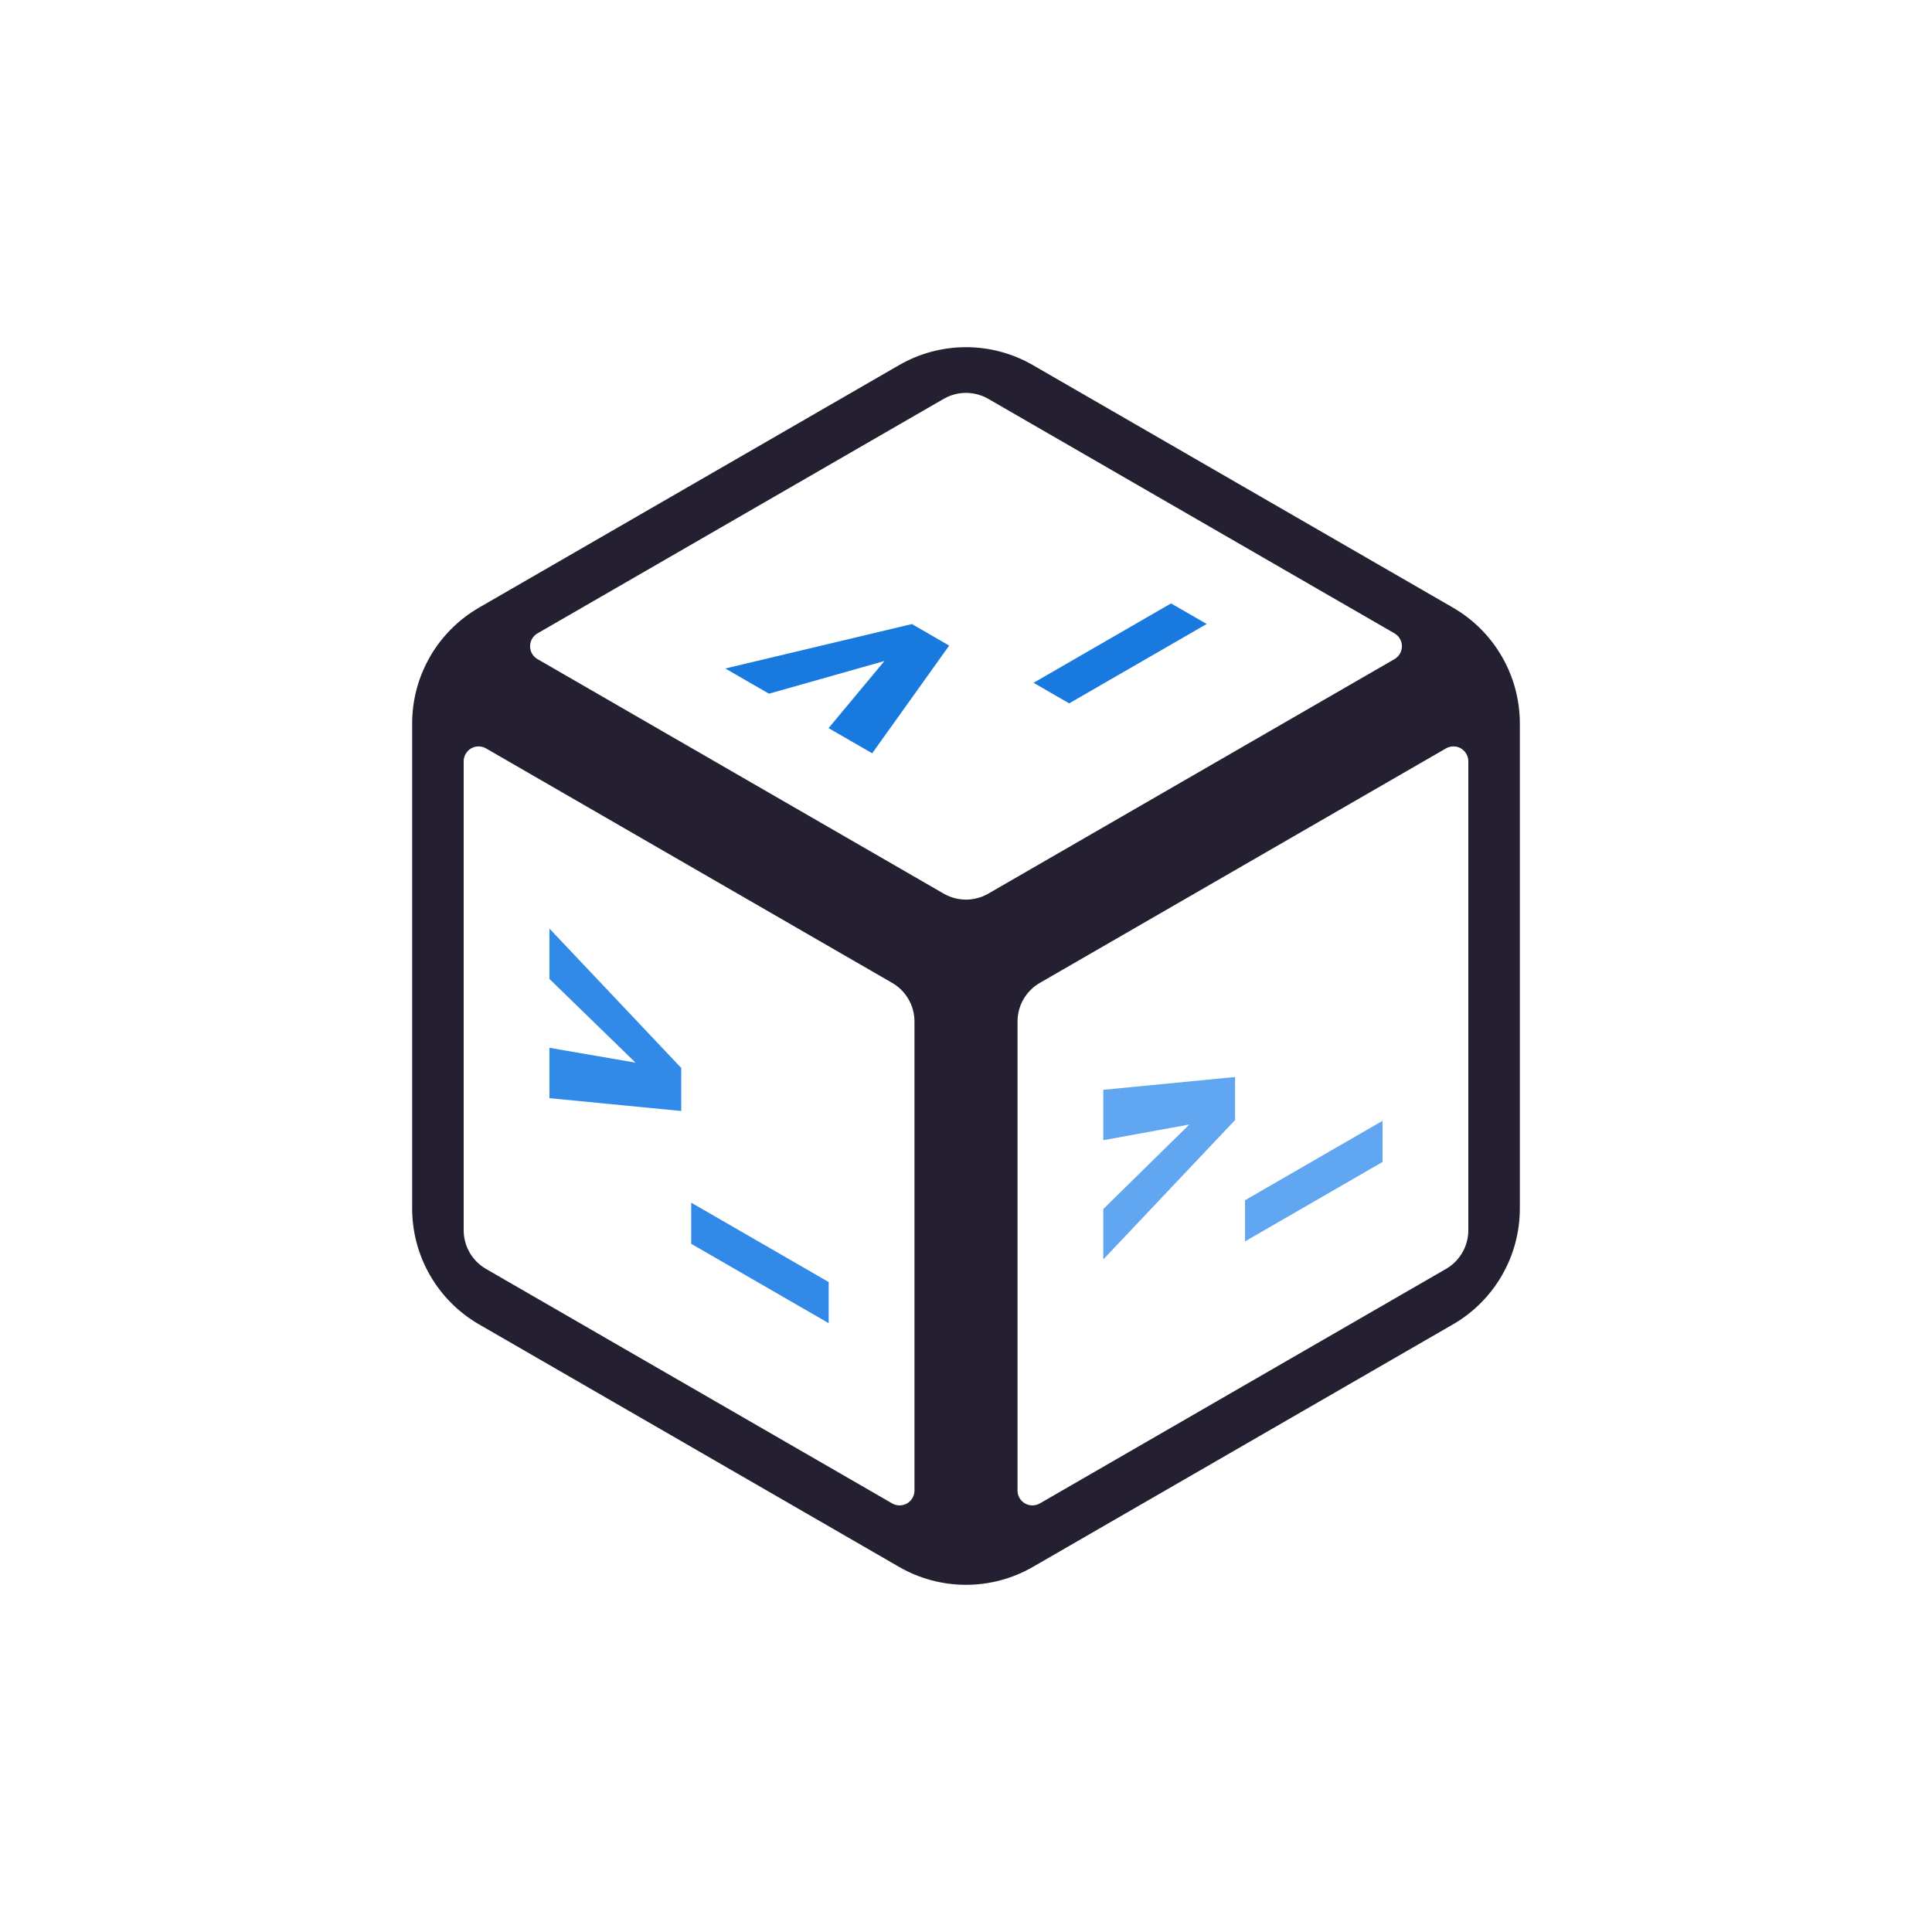
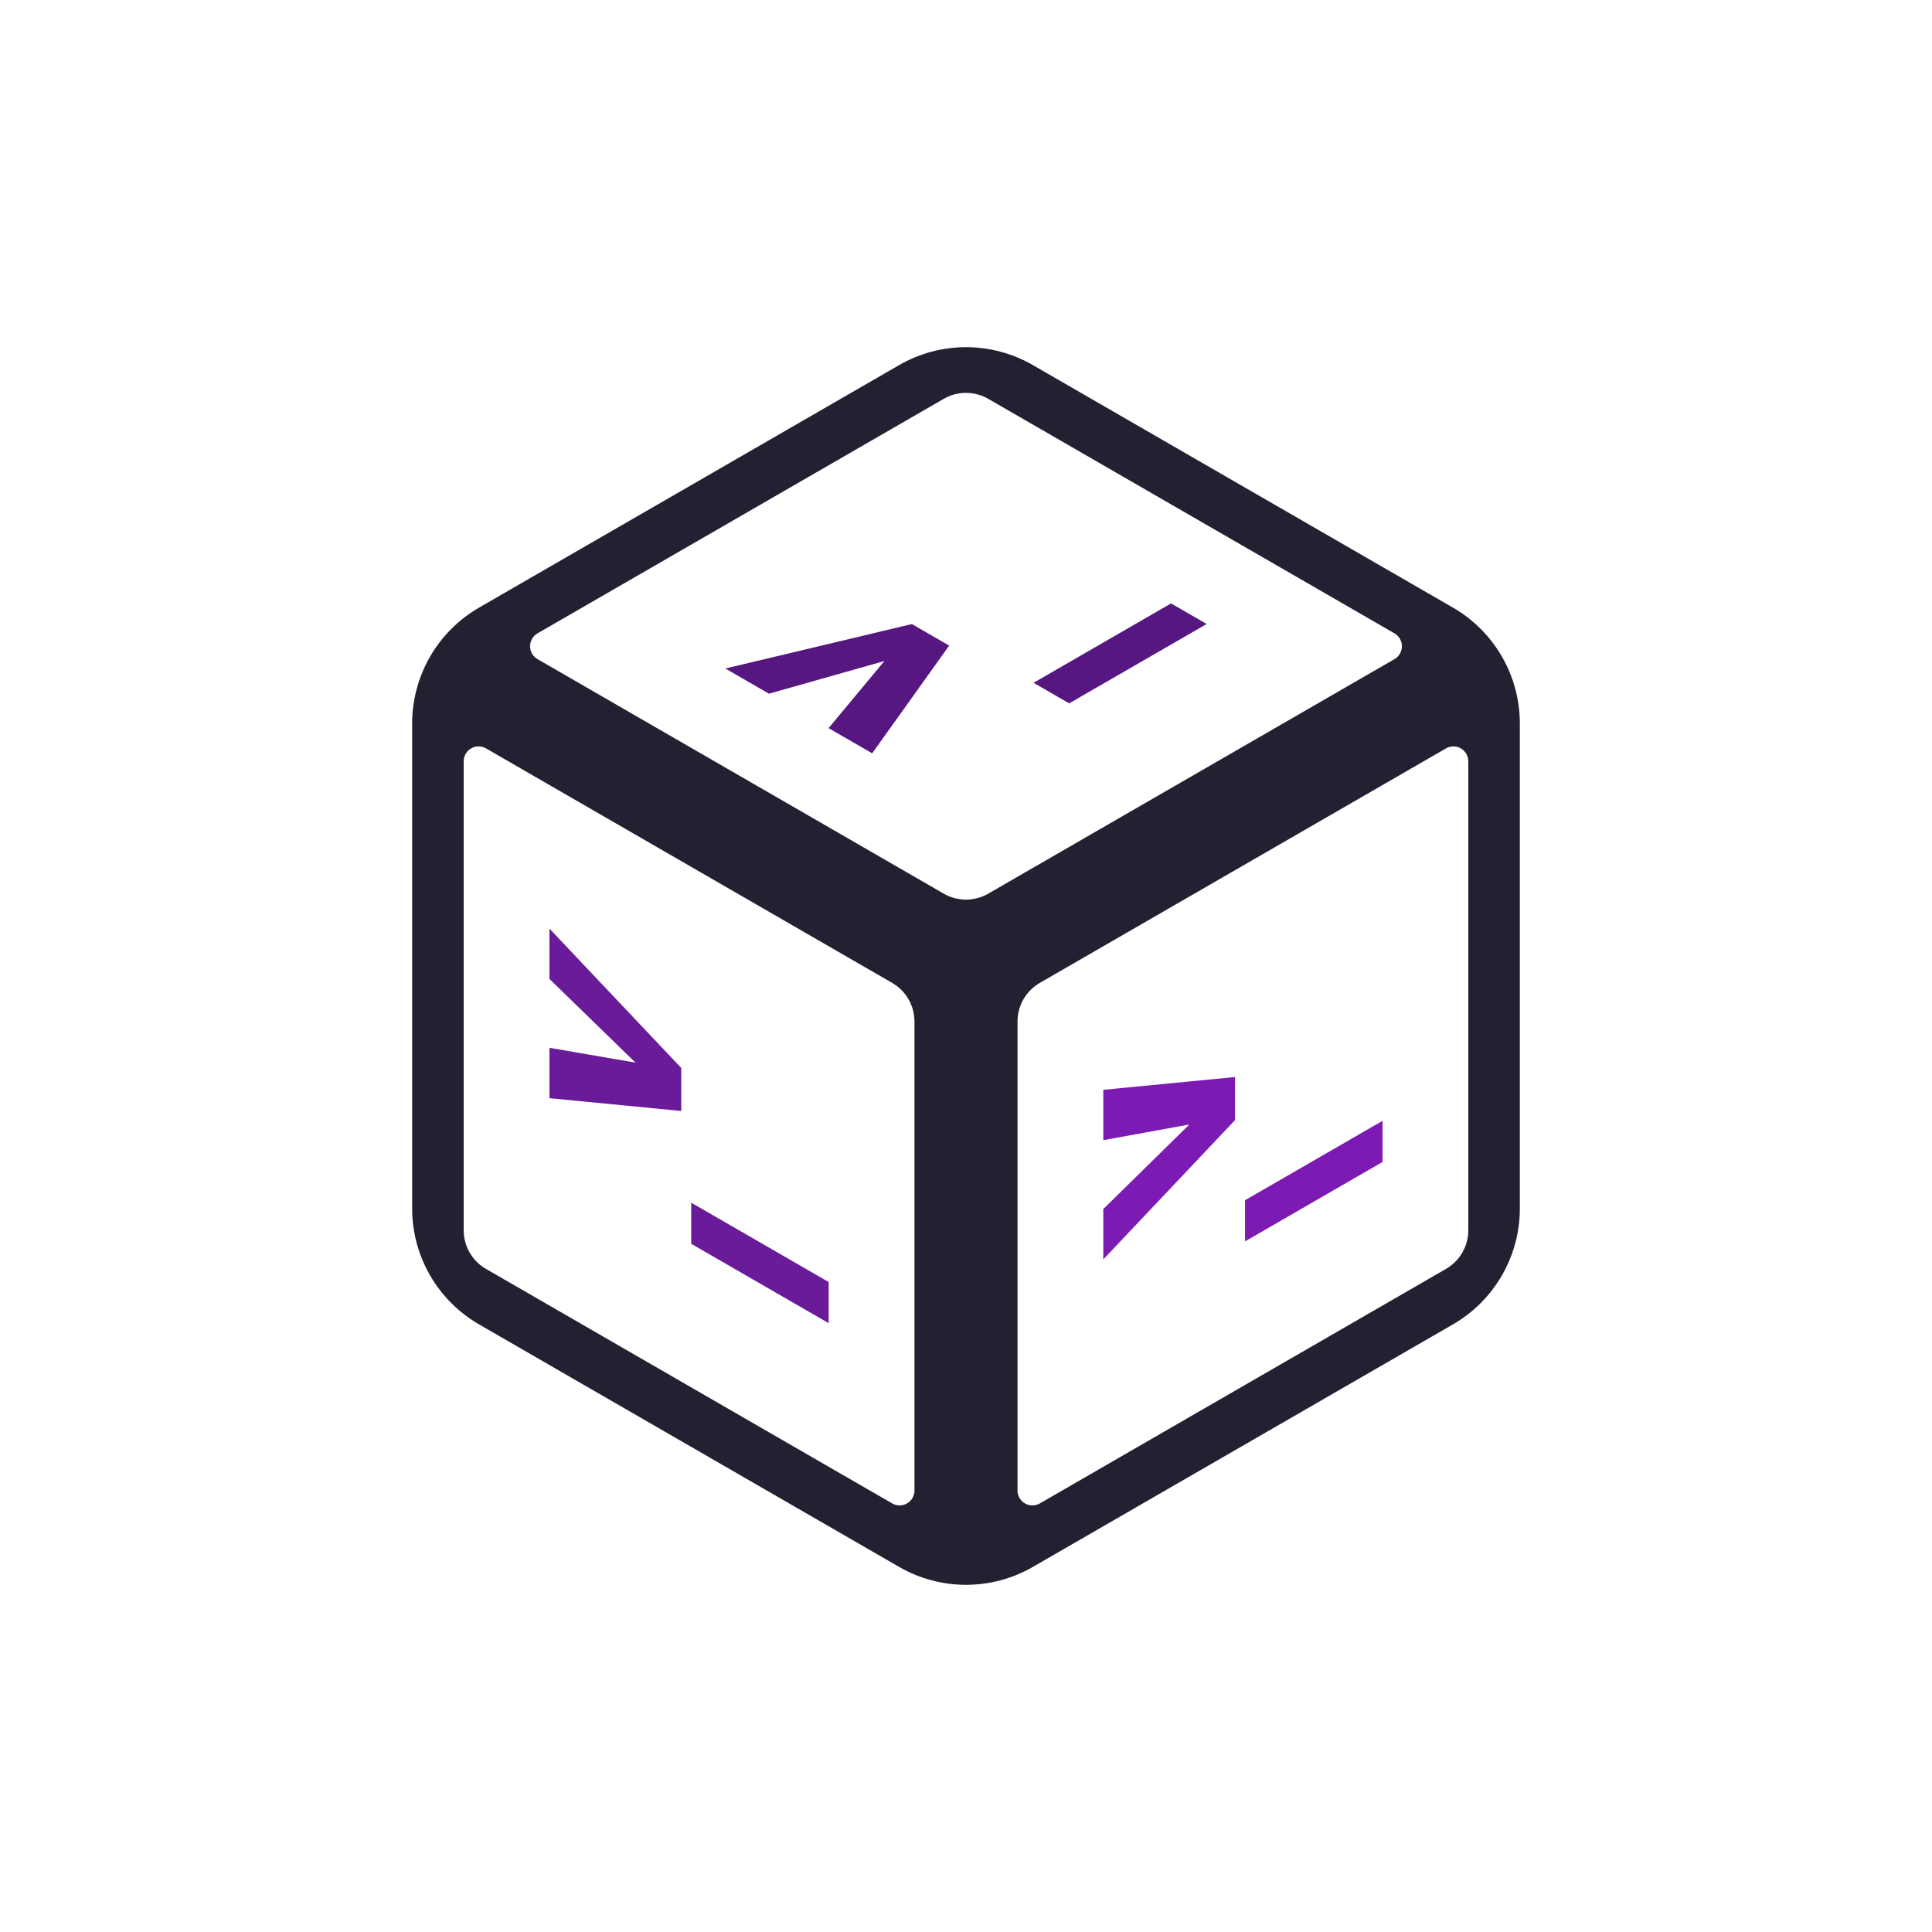
<svg xmlns="http://www.w3.org/2000/svg" width="300" height="300">
  <path d="M-132 51.781a10.392 10.392 0 0 0-5.195 1.393L-169.805 72A10.392 10.392 0 0 0-175 81v37.652a10.392 10.392 0 0 0 5.195 9l32.61 18.827a10.392 10.392 0 0 0 10.39 0l32.61-18.827a10.392 10.392 0 0 0 5.195-9V81a10.392 10.392 0 0 0-5.195-9l-32.61-18.826A10.392 10.392 0 0 0-132 51.78Zm-.602 3.6a3.464 3.464 0 0 1 2.334.412L-98.732 74a1.155 1.155 0 0 1 0 2l-31.536 18.207a3.464 3.464 0 0 1-3.464 0L-165.268 76a1.155 1.155 0 0 1 0-2l31.536-18.207a3.464 3.464 0 0 1 1.13-.412zm-37.443 27.412a1.155 1.155 0 0 1 .777.137l31.536 18.207a3.464 3.464 0 0 1 1.732 3v36.414a1.155 1.155 0 0 1-1.732 1l-31.536-18.207a3.464 3.464 0 0 1-1.732-3V83.93a1.155 1.155 0 0 1 .955-1.137zm76.09 0A1.155 1.155 0 0 1-93 83.93v36.414a3.464 3.464 0 0 1-1.732 3l-31.536 18.207a1.155 1.155 0 0 1-1.732-1v-36.414a3.464 3.464 0 0 1 1.732-3l31.536-18.207a1.155 1.155 0 0 1 .777-.137z" style="fill:#241f31;fill-opacity:1;stroke-width:19.861;stroke-linecap:round;stroke-linejoin:round" transform="matrix(2 0 0 2 414 -49.652)" />
-   <g style="font-weight:700;font-size:24px;font-family:Heebo;-inkscape-font-specification:&quot;Heebo Bold&quot;;text-align:center;text-anchor:middle;white-space:pre;shape-inside:url(#rect2729);fill:#60a6f0;fill-opacity:1;stroke-width:12;stroke-linecap:round;stroke-linejoin:round" transform="matrix(2 0 0 2 292.629 -351.256)">
-     <path d="m-60.654 264.152 6.68-1.218-6.68 6.563v3.91l10.23-10.818v-3.342l-10.23.994zm21.679 1.691v-3.193l-10.675 6.163v3.194z" aria-label="&gt;_" style="fill:#60a6f0;fill-opacity:1" />
+   <g style="font-weight:700;font-size:24px;font-family:Heebo;-inkscape-font-specification:&quot;Heebo Bold&quot;;text-align:center;text-anchor:middle;white-space:pre;shape-inside:url(#rect2729);fill:#7c1bb3;fill-opacity:1;stroke-width:12;stroke-linecap:round;stroke-linejoin:round" transform="matrix(2 0 0 2 292.629 -351.256)">
+     <path d="m-60.654 264.152 6.68-1.218-6.68 6.563v3.91l10.23-10.818v-3.342l-10.23.994zm21.679 1.691v-3.193l-10.675 6.163v3.194z" aria-label="&gt;_" style="fill:#7c1bb3;fill-opacity:1" />
  </g>
-   <g style="font-weight:700;font-size:24px;font-family:Heebo;-inkscape-font-specification:&quot;Heebo Bold&quot;;text-align:center;text-anchor:middle;white-space:pre;shape-inside:url(#rect2729);fill:#318ae8;fill-opacity:1;stroke-width:12;stroke-linecap:round;stroke-linejoin:round" transform="matrix(2 0 0 2 206.629 -351.256)">
-     <path d="m-60.654 251.635 6.68 6.495-6.68-1.15v3.91l10.23.995v-3.342l-10.23-10.818Zm21.679 26.725v-3.194l-10.675-6.163v3.193z" aria-label="&gt;_" style="fill:#318ae8;fill-opacity:1" />
+   <g style="font-weight:700;font-size:24px;font-family:Heebo;-inkscape-font-specification:&quot;Heebo Bold&quot;;text-align:center;text-anchor:middle;white-space:pre;shape-inside:url(#rect2729);fill:#6a1b9a;fill-opacity:1;stroke-width:12;stroke-linecap:round;stroke-linejoin:round" transform="matrix(2 0 0 2 206.629 -351.256)">
+     <path d="m-60.654 251.635 6.68 6.495-6.68-1.15v3.91l10.23.995v-3.342l-10.23-10.818Zm21.679 26.725v-3.194l-10.675-6.163v3.193z" aria-label="&gt;_" style="fill:#6a1b9a;fill-opacity:1" />
  </g>
-   <g style="font-weight:700;font-size:24px;font-family:Heebo;-inkscape-font-specification:&quot;Heebo Bold&quot;;text-align:center;text-anchor:middle;white-space:pre;shape-inside:url(#rect2729);fill:#1879de;fill-opacity:1;stroke-width:12;stroke-linecap:round;stroke-linejoin:round" transform="matrix(2 0 0 2 249.629 -425.736)">
-     <path d="m-65.113 266.726 8.965-2.537-4.336 5.21 3.386 1.955 5.977-8.362-2.895-1.672-14.484 3.45zm33.984-5.412-2.766-1.597-10.675 6.163 2.765 1.597z" aria-label="&gt;_" style="fill:#1879de;fill-opacity:1" />
+   <g style="font-weight:700;font-size:24px;font-family:Heebo;-inkscape-font-specification:&quot;Heebo Bold&quot;;text-align:center;text-anchor:middle;white-space:pre;shape-inside:url(#rect2729);fill:#561780;fill-opacity:1;stroke-width:12;stroke-linecap:round;stroke-linejoin:round" transform="matrix(2 0 0 2 249.629 -425.736)">
+     <path d="m-65.113 266.726 8.965-2.537-4.336 5.21 3.386 1.955 5.977-8.362-2.895-1.672-14.484 3.45zm33.984-5.412-2.766-1.597-10.675 6.163 2.765 1.597z" aria-label="&gt;_" style="fill:#561780;fill-opacity:1" />
  </g>
</svg>
